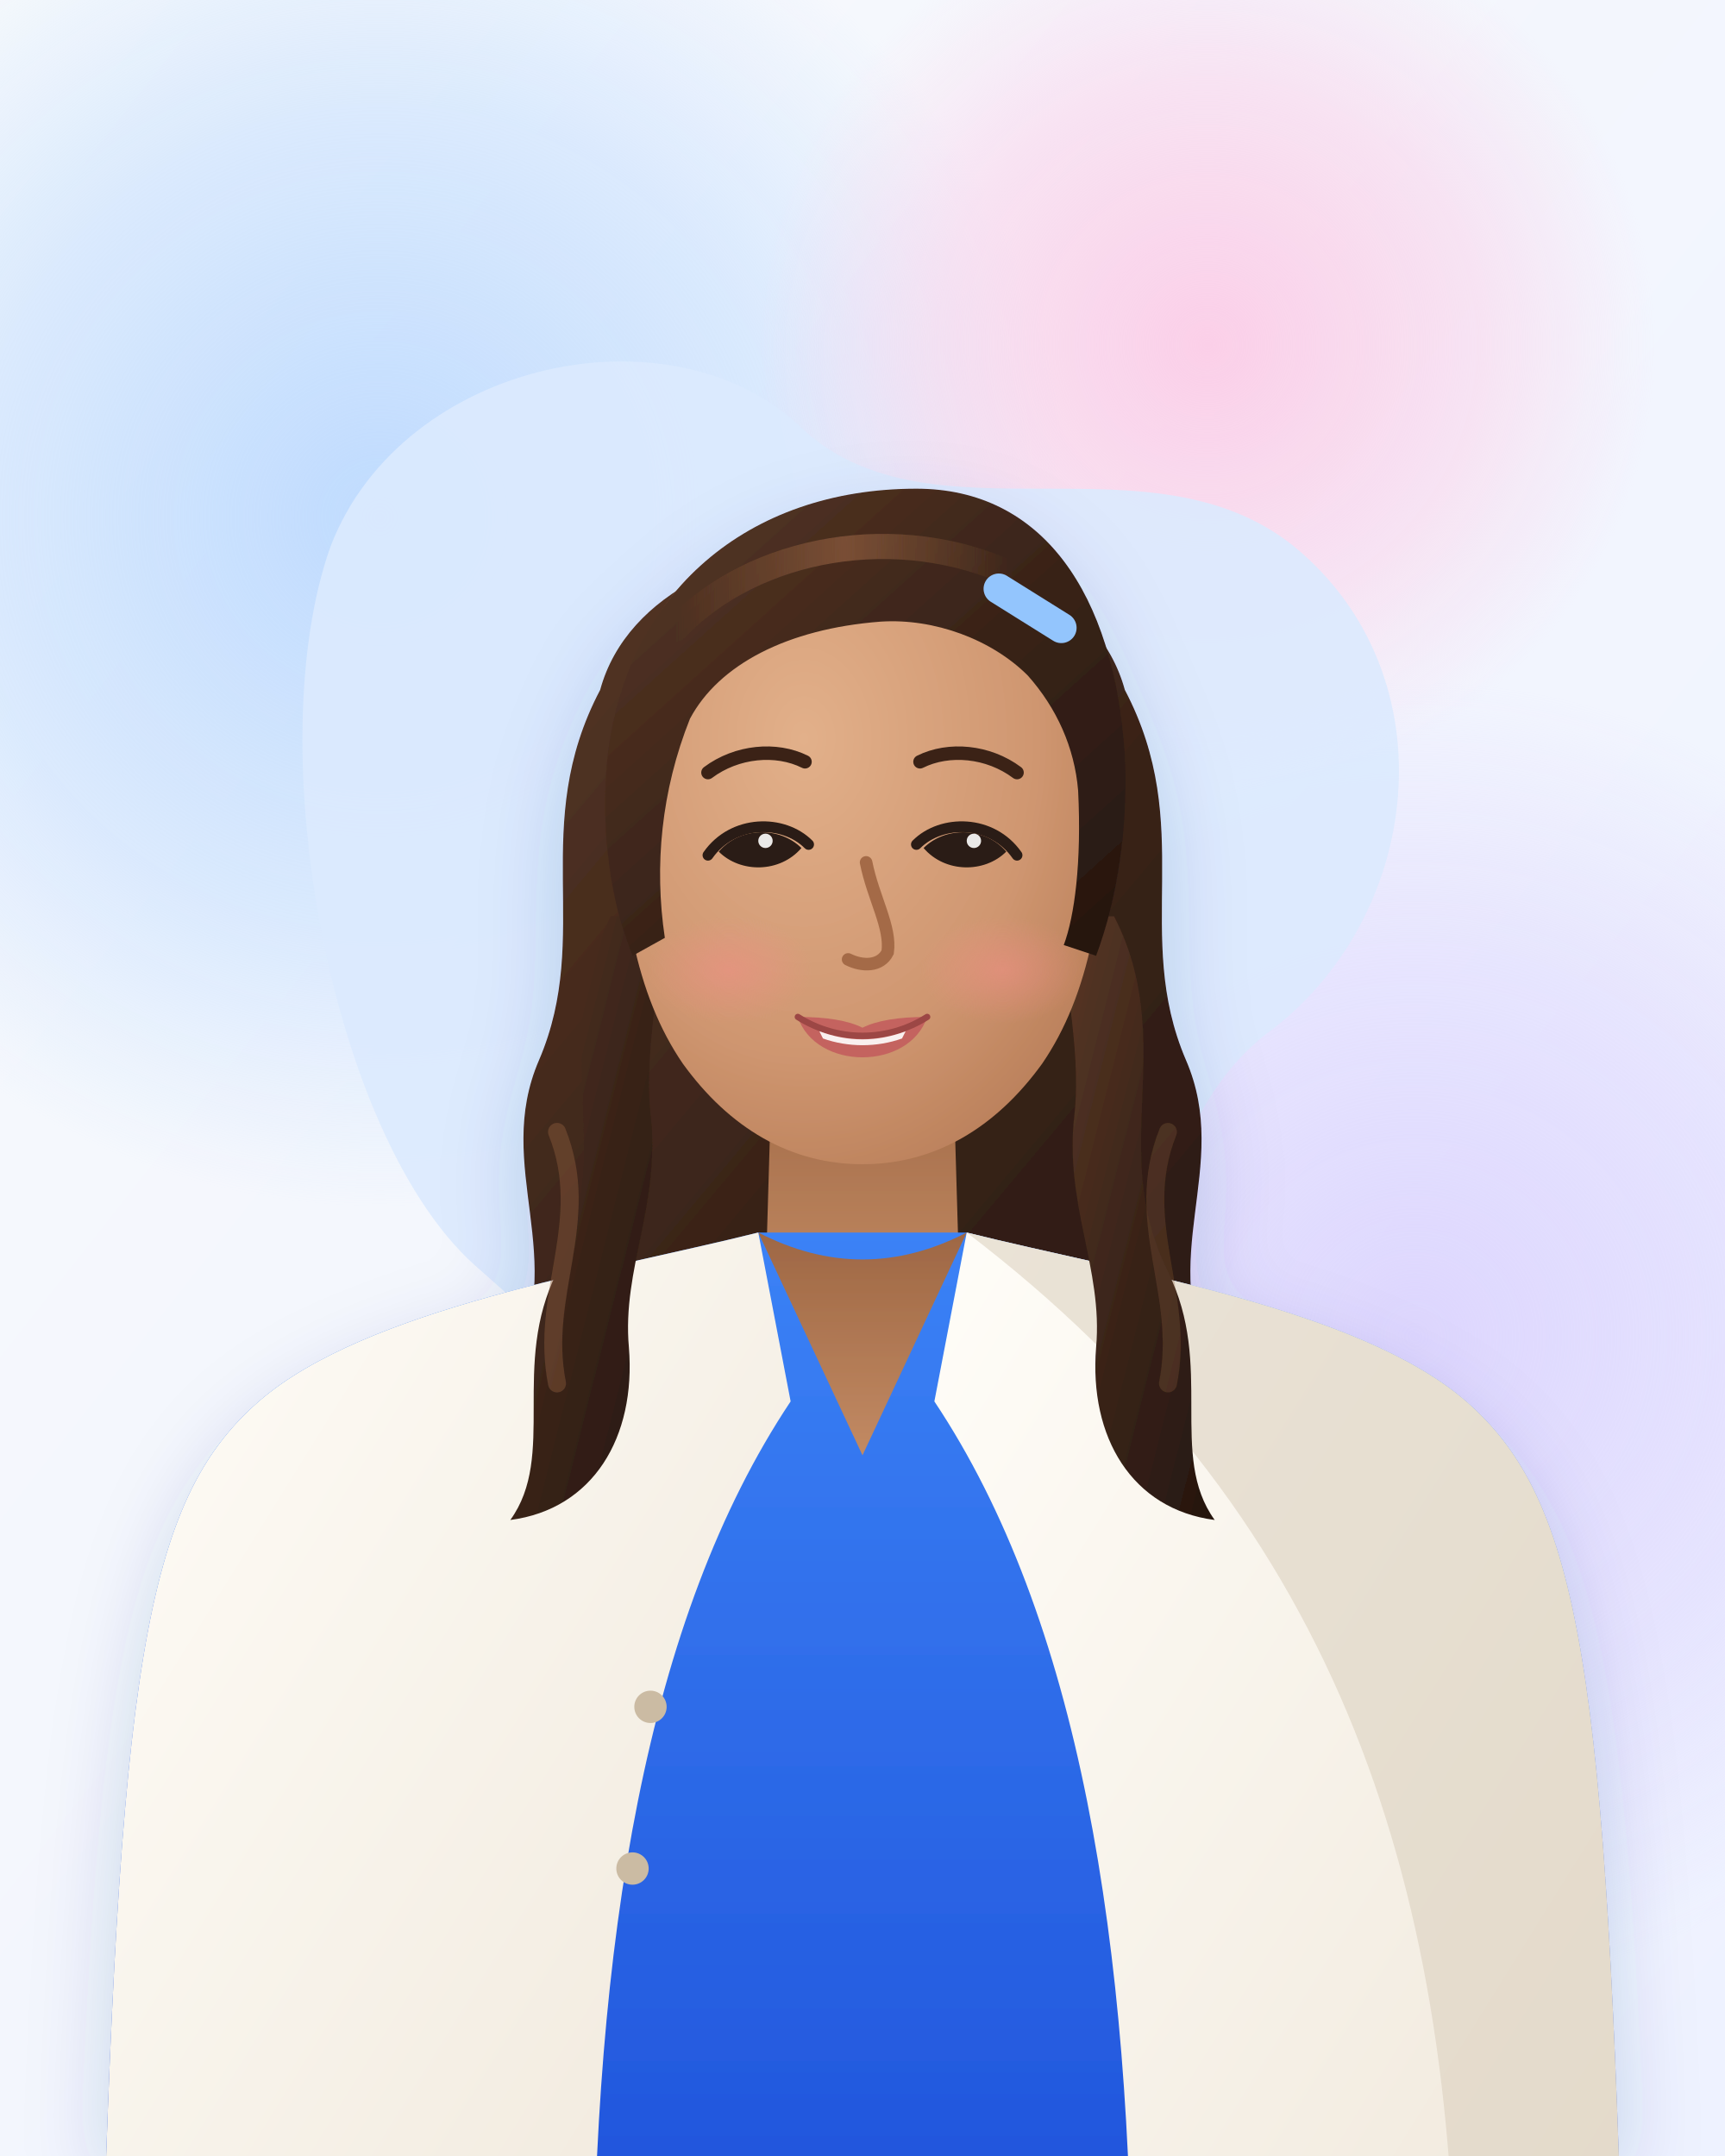
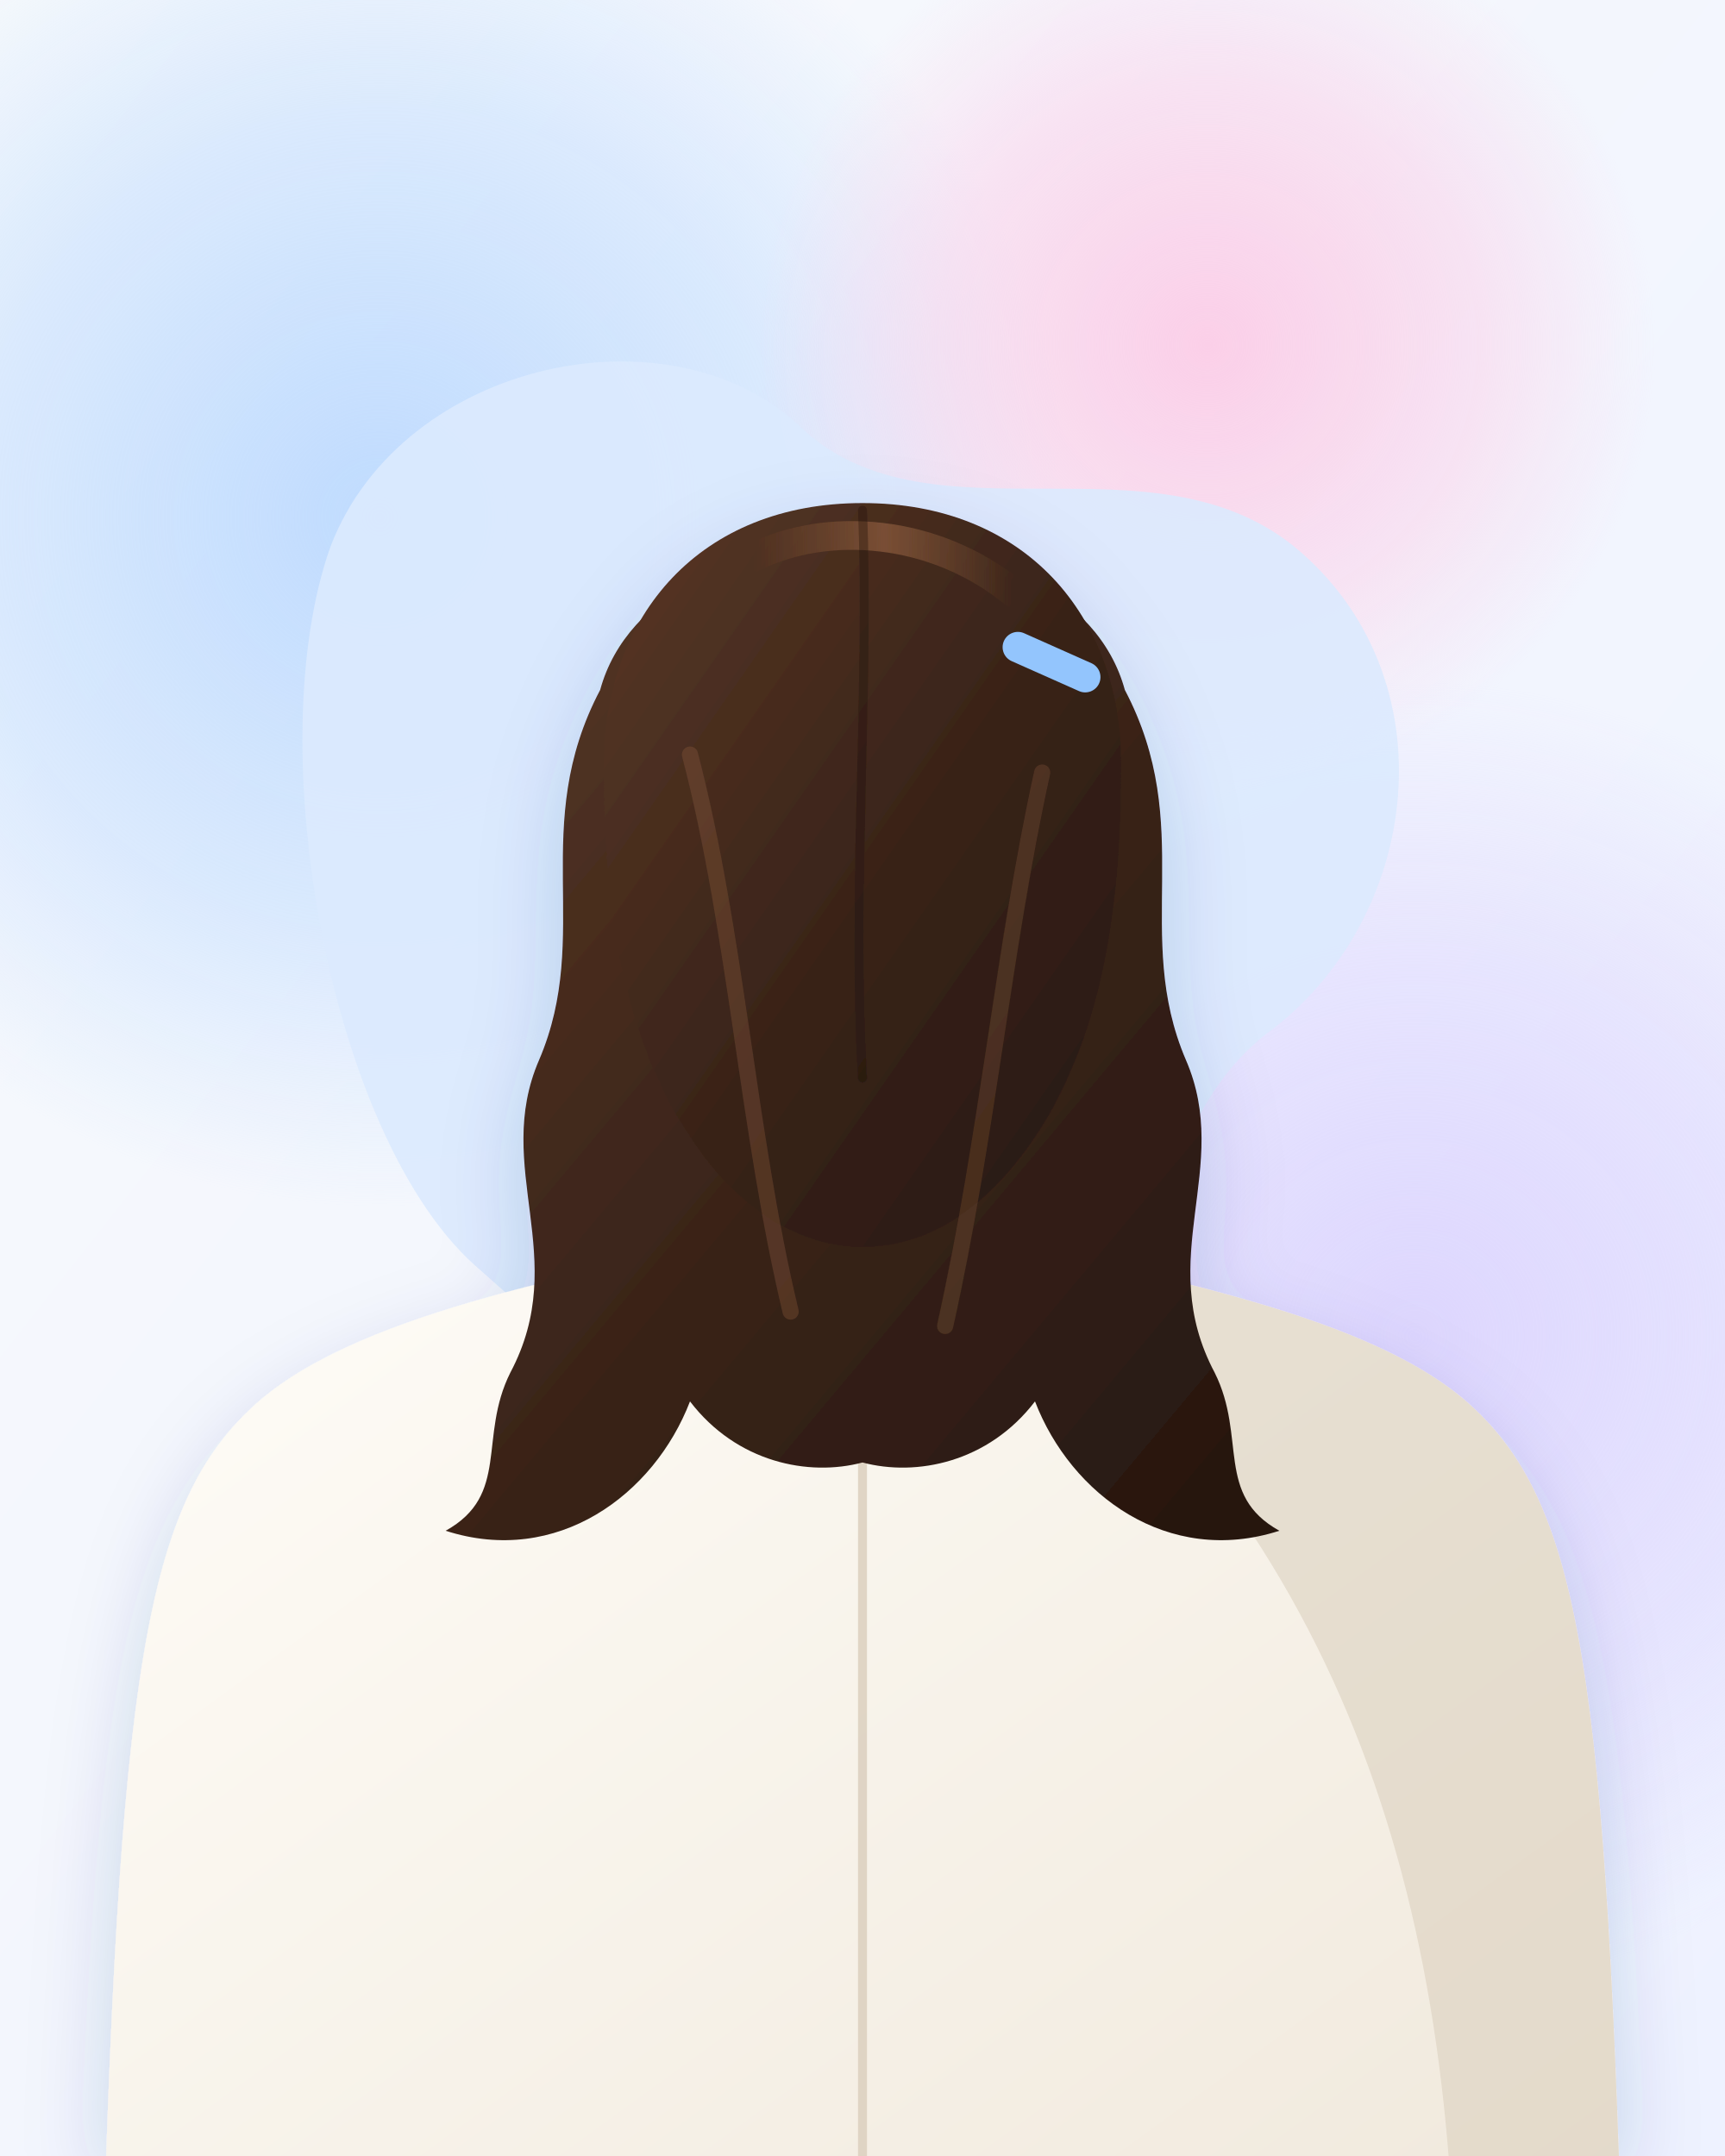
<svg xmlns="http://www.w3.org/2000/svg" width="1200" height="1500" viewBox="0 0 1200 1500">
  <defs>
    <linearGradient id="sh-bg" x1="0" y1="0" x2="1" y2="1">
      <stop offset="0" stop-color="#f8fafc" />
      <stop offset="1" stop-color="#eef2ff" />
    </linearGradient>
    <radialGradient id="sh-skin" cx="0.38" cy="0.35" r="0.8">
      <stop offset="0" stop-color="#e2b08a" />
      <stop offset="0.6" stop-color="#cf9670" />
      <stop offset="1" stop-color="#b37853" />
    </radialGradient>
    <linearGradient id="sh-neck" x1="0" y1="0" x2="0" y2="1">
      <stop offset="0" stop-color="#9e6744" />
      <stop offset="1" stop-color="#c28a63" />
    </linearGradient>
    <linearGradient id="sh-hair" x1="0" y1="0" x2="1" y2="1">
      <stop offset="0" stop-color="#5a3826" />
      <stop offset="0.5" stop-color="#3a2419" />
      <stop offset="1" stop-color="#25160f" />
    </linearGradient>
    <linearGradient id="sh-hairhi" x1="0" y1="0" x2="1" y2="0">
      <stop offset="0" stop-color="#8a5a3c" stop-opacity="0" />
      <stop offset="0.5" stop-color="#8a5a3c" stop-opacity=".75" />
      <stop offset="1" stop-color="#8a5a3c" stop-opacity="0" />
    </linearGradient>
    <linearGradient id="sh-top" x1="0" y1="0" x2="0" y2="1">
      <stop offset="0" stop-color="#3b82f6" />
      <stop offset="1" stop-color="#1d4ed8" />
    </linearGradient>
    <linearGradient id="sh-card" x1="0" y1="0" x2="1" y2="1">
      <stop offset="0" stop-color="#fffdf8" />
      <stop offset="1" stop-color="#efe7da" />
    </linearGradient>
    <radialGradient id="sh-blush" cx="0.5" cy="0.5" r="0.5">
      <stop offset="0" stop-color="#f08f86" stop-opacity=".55" />
      <stop offset="1" stop-color="#f08f86" stop-opacity="0" />
    </radialGradient>
    <filter id="sh-soft" x="-30%" y="-30%" width="160%" height="160%">
      <feGaussianBlur stdDeviation="40" />
    </filter>
    <filter id="sh-sh" x="-20%" y="-20%" width="140%" height="140%">
      <feDropShadow dx="0" dy="24" stdDeviation="28" flood-color="#1e3a8a" flood-opacity=".18" />
    </filter>
    <clipPath id="sh-face">
      <path d="M 0 -196 C 84 -196 136 -136 136 -54 C 136 22 126 74 100 112 C 74 148 40 168 0 168 C -40 168 -74 148 -100 112 C -126 74 -136 22 -136 -54 C -136 -136 -84 -196 0 -196 Z" />
    </clipPath>
  </defs>
  <rect width="1200" height="1500" fill="url(#sh-bg)" />
  <defs>
    <radialGradient id="sh-bl1">
      <stop offset="0" stop-color="#bfdbfe" stop-opacity="1" />
      <stop offset=".6" stop-color="#bfdbfe" stop-opacity="0.5" />
      <stop offset="1" stop-color="#bfdbfe" stop-opacity="0" />
    </radialGradient>
    <radialGradient id="sh-bl2">
      <stop offset="0" stop-color="#ddd6fe" stop-opacity="1" />
      <stop offset=".6" stop-color="#ddd6fe" stop-opacity="0.5" />
      <stop offset="1" stop-color="#ddd6fe" stop-opacity="0" />
    </radialGradient>
    <radialGradient id="sh-bl3">
      <stop offset="0" stop-color="#fbcfe8" stop-opacity="1" />
      <stop offset=".6" stop-color="#fbcfe8" stop-opacity="0.5" />
      <stop offset="1" stop-color="#fbcfe8" stop-opacity="0" />
    </radialGradient>
  </defs>
  <circle cx="264" cy="360" r="480" fill="url(#sh-bl1)" />
  <circle cx="984" cy="930" r="456" fill="url(#sh-bl2)" />
  <circle cx="840" cy="240" r="312" fill="url(#sh-bl3)" />
  <path d="M 230 380 C 280 250 470 210 560 300 C 650 380 800 300 900 380 C 1010 470 990 640 880 720 C 780 800 820 960 690 1010 C 540 1070 420 960 330 880 C 230 790 180 520 230 380 Z" fill="#dbeafe" opacity=".9" />
  <g filter="url(#sh-sh)">
    <g transform="translate(600 600) scale(1.25)">
      <g>
+         <path d="M -58 206 C -146 228 -276 248 -336 300 C -400 356 -414 450 -424 820 L 424 820 C 414 450 400 356 336 300 C 276 248 146 228 58 206 Z" fill="url(#sh-card)" />
+         <path d="M 58 206 C 146 228 276 248 336 300 C 400 356 414 450 424 820 L 330 820 C 330 560 260 360 58 206 Z" fill="#d9cdbb" opacity=".55" />
+         <path d="M -58 206 Q 0 238 58 206 L 52 232 Q 0 262 -52 232 Z" fill="url(#sh-top)" />
+         <path d="M 0 262 L 0 820" stroke="#d9cdbb" stroke-width="5" opacity=".8" />
        <path d="M -146 -96 C -186 -20 -150 40 -180 110 C -206 170 -162 220 -196 284 C -214 320 -196 352 -232 372 C -170 392 -116 352 -96 300 C -70 334 -30 342 0 334 C 30 342 70 334 96 300 C 116 352 170 392 232 372 C 196 352 214 320 196 284 C 162 220 206 170 180 110 C 150 40 186 -20 146 -96 C 116 -206 -116 -206 -146 -96 Z" fill="url(#sh-hair)" />
-         <path d="M -50 100 L -54 236 Q 0 262 54 236 L 50 100 Z" fill="url(#sh-neck)" />
-         <path d="M -58 206 C -146 228 -276 248 -336 300 C -400 356 -414 450 -424 820 L 424 820 C 414 450 400 356 336 300 C 276 248 146 228 58 206 Z" fill="url(#sh-top)" />
-         <path d="M -58 206 L 0 330 L 58 206 Q 0 236 -58 206 Z" fill="url(#sh-neck)" />
-         <path d="M -58 206 C -146 228 -276 248 -336 300 C -400 356 -414 450 -424 820 L -150 820 C -150 600 -120 420 -40 300 Z" fill="url(#sh-card)" />
-         <path d="M 58 206 C 146 228 276 248 336 300 C 400 356 414 450 424 820 L 150 820 C 150 600 120 420 40 300 Z" fill="url(#sh-card)" />
-         <path d="M 58 206 C 146 228 276 248 336 300 C 400 356 414 450 424 820 L 330 820 C 330 560 260 360 58 206 Z" fill="#d9cdbb" opacity=".55" />
-         <circle cx="-118" cy="470" r="9" fill="#cbbba3" />
-         <circle cx="-128" cy="560" r="9" fill="#cbbba3" />
-         <path d="M -140 30 C -176 100 -136 160 -170 228 C -196 280 -170 330 -196 366 C -150 360 -126 320 -130 270 C -134 226 -112 190 -118 140 C -122 100 -110 60 -112 30 Z" fill="url(#sh-hair)" />
-         <path d="M 140 30 C 176 100 136 160 170 228 C 196 280 170 330 196 366 C 150 360 126 320 130 270 C 134 226 112 190 118 140 C 122 100 110 60 112 30 Z" fill="url(#sh-hair)" />
-         <path d="M 0 -196 C 84 -196 136 -136 136 -54 C 136 22 126 74 100 112 C 74 148 40 168 0 168 C -40 168 -74 148 -100 112 C -126 74 -136 22 -136 -54 C -136 -136 -84 -196 0 -196 Z" fill="url(#sh-skin)" />
-         <g clip-path="url(#sh-face)">
-           <ellipse cx="-74" cy="60" rx="46" ry="30" fill="url(#sh-blush)" />
-           <ellipse cx="78" cy="60" rx="46" ry="30" fill="url(#sh-blush)" />
-         </g>
-         <path d="M -86 -50 C -70 -62 -48 -64 -32 -56" stroke="#3a2419" stroke-width="7.5" fill="none" stroke-linecap="round" />
-         <path d="M 32 -56 C 48 -64 70 -62 86 -50" stroke="#3a2419" stroke-width="7.5" fill="none" stroke-linecap="round" />
-         <path d="M -80 -6 C -68 -20 -46 -20 -34 -8 C -46 6 -68 6 -80 -6 Z" fill="#2a1a12" />
-         <path d="M 34 -8 C 46 -20 68 -20 80 -6 C 68 6 46 6 34 -8 Z" fill="#2a1a12" />
-         <path d="M -86 -4 C -72 -24 -44 -24 -30 -10 M 30 -10 C 44 -24 72 -24 86 -4" stroke="#2a1a12" stroke-width="6" fill="none" stroke-linecap="round" />
-         <circle cx="-54" cy="-12" r="4" fill="#fff" opacity=".9" />
-         <circle cx="62" cy="-12" r="4" fill="#fff" opacity=".9" />
-         <path d="M 2 0 C 6 20 16 36 14 50 C 10 58 0 58 -8 54" stroke="#a46b47" stroke-width="7" fill="none" stroke-linecap="round" />
-         <path d="M -36 86 C -20 86 -8 88 0 92 C 8 88 20 86 36 86 C 26 116 -26 116 -36 86 Z" fill="#c4645f" />
-         <path d="M -36 86 C -14 100 14 100 36 86" stroke="#9c4744" stroke-width="3.5" fill="none" stroke-linecap="round" />
-         <path d="M -24 94 C -8 100 8 100 24 94 L 22 98 C 8 103 -8 103 -22 98 Z" fill="#fff" opacity=".9" />
-         <path d="M 30 -208 C -64 -208 -132 -150 -142 -58 C -146 -16 -140 22 -128 52 L -110 42 C -116 2 -112 -40 -96 -80 C -80 -110 -42 -130 10 -134 C 40 -136 72 -124 92 -104 C 108 -86 118 -64 120 -40 C 122 0 118 30 112 46 L 130 52 C 142 20 148 -20 146 -60 C 140 -150 100 -208 30 -208 Z" fill="url(#sh-hair)" />
-         <path d="M -104 -130 C -60 -176 20 -190 84 -160" stroke="url(#sh-hairhi)" stroke-width="14" fill="none" stroke-linecap="round" />
-         <path d="M -170 150 C -150 200 -180 240 -170 290" stroke="#8a5a3c" stroke-opacity=".45" stroke-width="10" fill="none" stroke-linecap="round" />
-         <path d="M 170 150 C 150 200 180 240 170 290" stroke="#8a5a3c" stroke-opacity=".3" stroke-width="10" fill="none" stroke-linecap="round" />
-         <rect x="64" y="-150" width="58" height="17" rx="8.5" fill="#93c5fd" transform="rotate(32 93 -141)" />
+         <path d="M 0 -200 C 90 -200 144 -138 144 -54 C 144 30 132 90 104 140 C 76 188 40 214 0 214 C -40 214 -76 188 -104 140 C -132 90 -144 30 -144 -54 C -144 -138 -90 -200 0 -200 Z" fill="url(#sh-hair)" />
+         <path d="M -60 -170 C -20 -190 40 -186 84 -150" stroke="url(#sh-hairhi)" stroke-width="16" fill="none" stroke-linecap="round" />
+         <path d="M -96 -60 C -70 40 -64 150 -40 250" stroke="#8a5a3c" stroke-opacity=".35" stroke-width="9" fill="none" stroke-linecap="round" />
+         <path d="M 100 -50 C 78 50 70 150 46 258" stroke="#8a5a3c" stroke-opacity=".3" stroke-width="9" fill="none" stroke-linecap="round" />
+         <path d="M 0 -196 C 4 -100 -6 20 0 120" stroke="#1d110b" stroke-opacity=".35" stroke-width="5" fill="none" stroke-linecap="round" />
+         <rect x="76" y="-120" width="58" height="17" rx="8.5" fill="#93c5fd" transform="rotate(24 105 -111)" />
      </g>
    </g>
  </g>
</svg>
